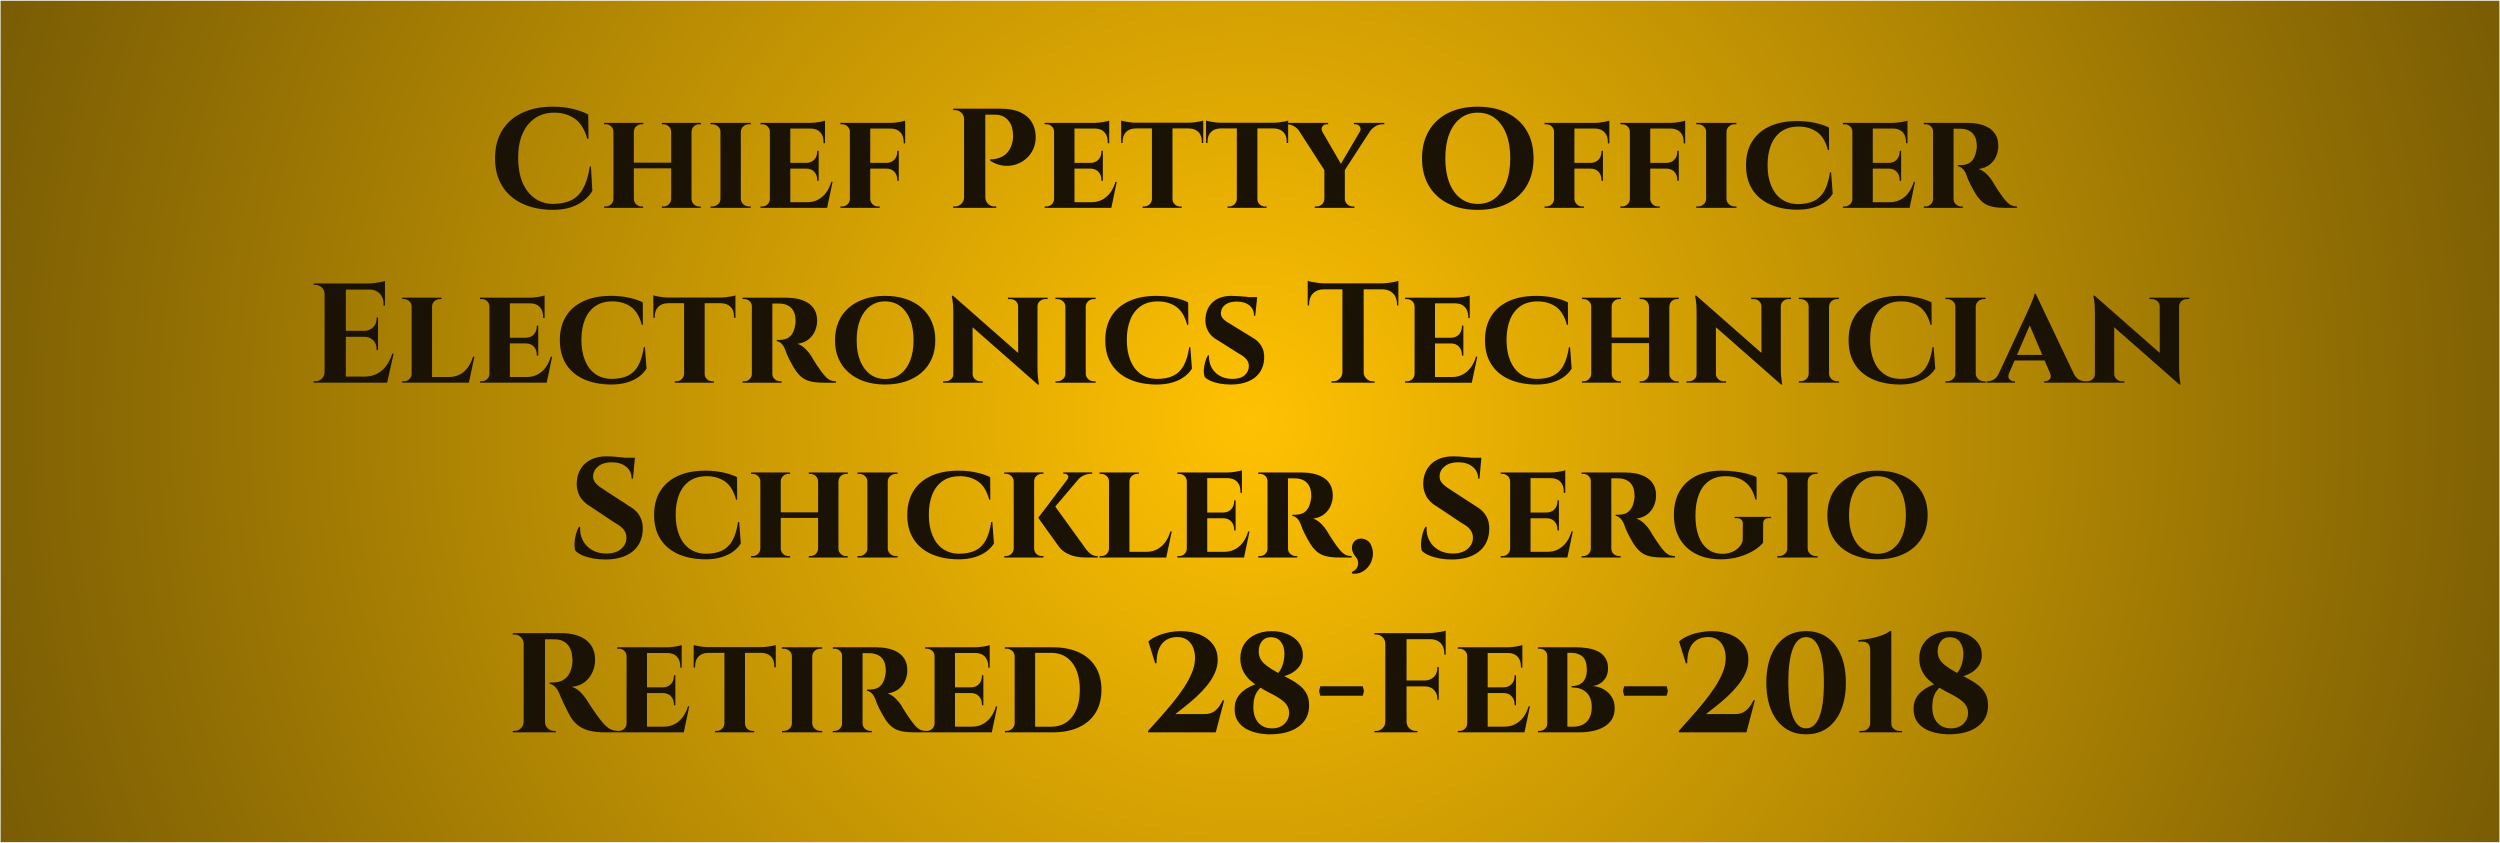
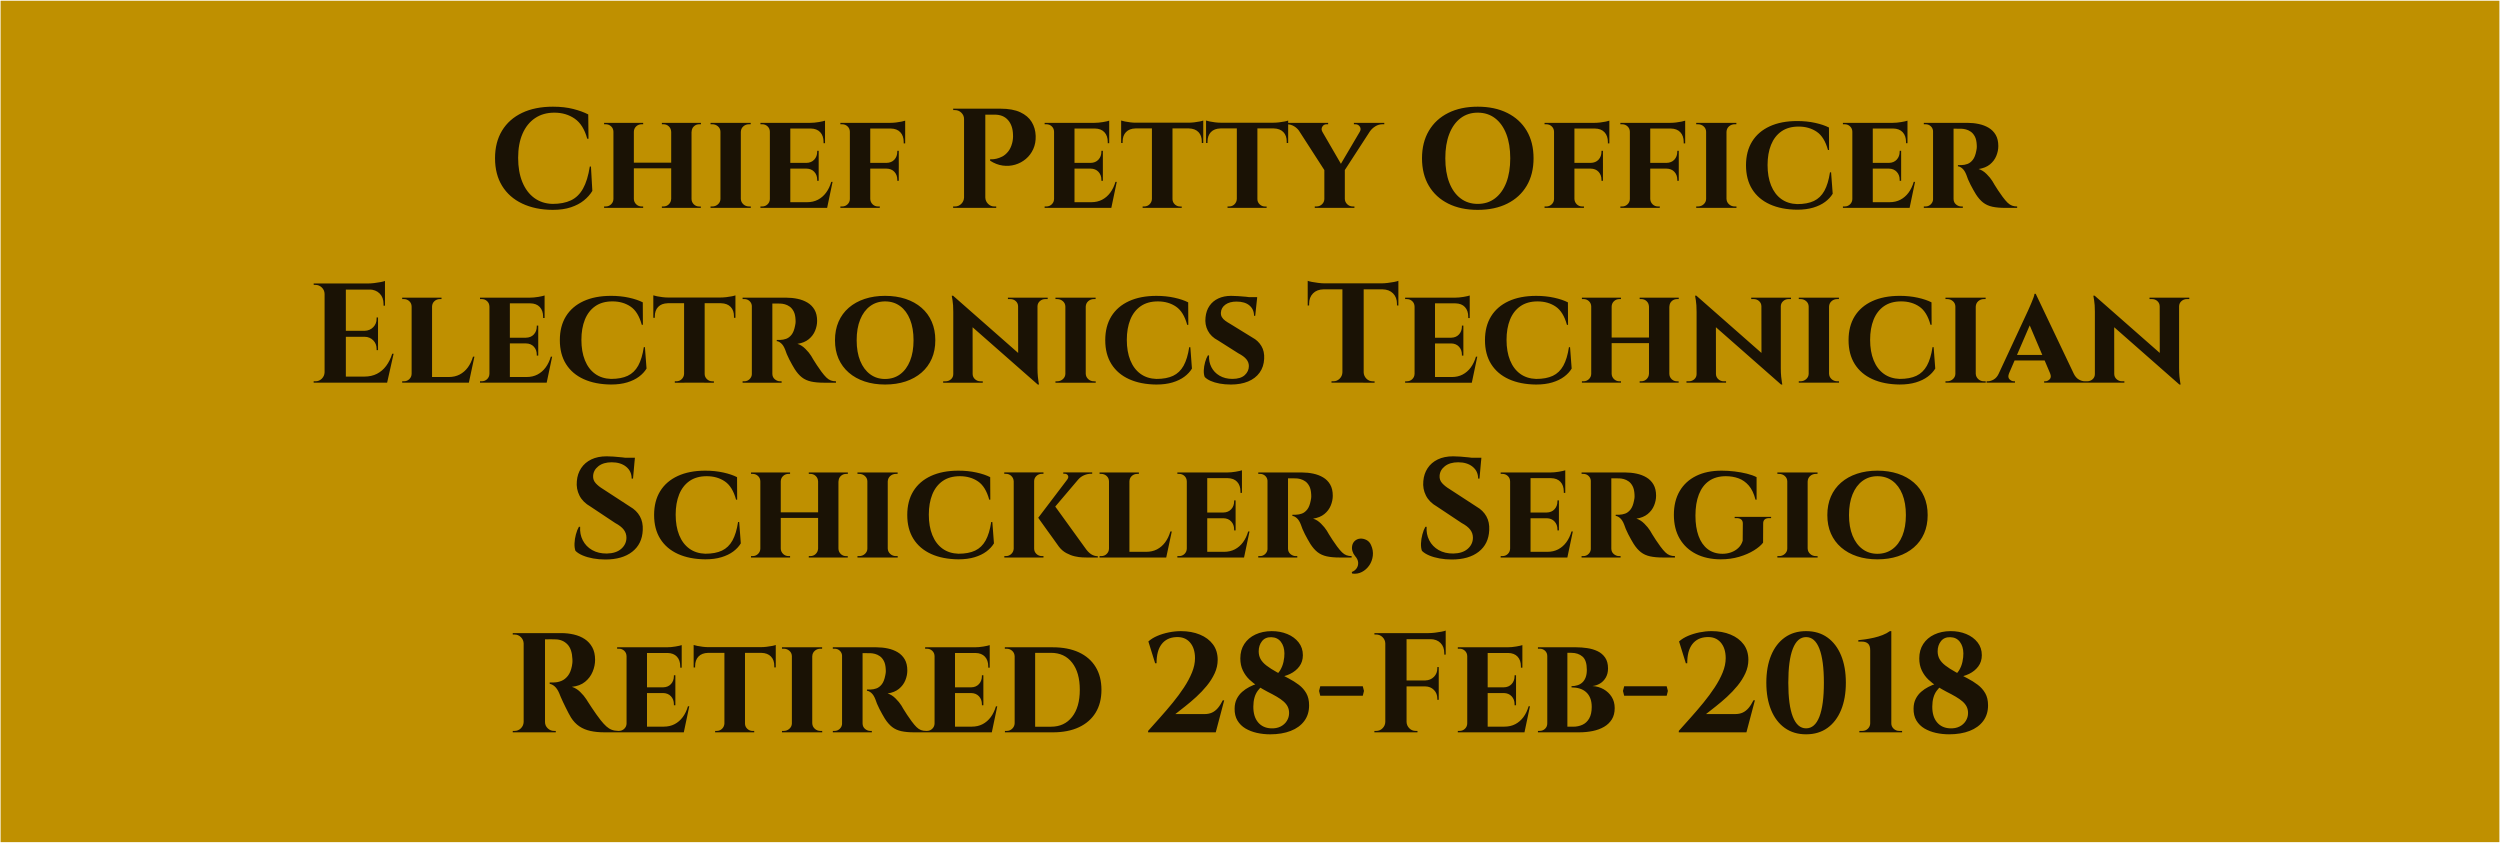
<svg xmlns="http://www.w3.org/2000/svg" xmlns:xlink="http://www.w3.org/1999/xlink" fill="none" stroke-linecap="square" stroke-miterlimit="10" viewBox="0 0 264.567 89.197">
  <defs>
    <path id="a" d="M0 0h264.567v89.197H0z" />
  </defs>
  <clipPath id="b">
    <use xlink:href="#a" />
  </clipPath>
  <g clip-path="url(#b)">
    <use xlink:href="#a" />
-     <defs>
-       <radialGradient id="c" cx="11.199" cy="3.776" r="11.812" fx="11.199" fy="3.776" gradientTransform="scale(11.81162)" gradientUnits="userSpaceOnUse" spreadMethod="pad">
-         <stop offset="0" stop-color="#ffc102" />
-         <stop offset="1" stop-color="#795c04" />
-       </radialGradient>
-     </defs>
-     <path fill="url(#c)" fill-rule="evenodd" d="M.063.079h264.44v89.04H.064z" />
+     <path fill="#bf9000" fill-rule="evenodd" d="M.063.079h264.44v89.04H.064z" />
    <path fill="#1a1205" d="m62.538 17.62.148 2.583q-.335.554-.892 1.006t-1.376.727-1.947.274q-1.833-.015-3.208-.667-1.374-.652-2.125-1.87t-.75-2.938q0-1.68.738-2.903.739-1.223 2.112-1.882 1.372-.66 3.277-.66 1.201 0 2.149.242.947.243 1.588.578l.027 2.57h-.135q-.403-1.484-1.322-2.12-.92-.638-2.152-.638-1.192 0-2.05.582-.859.581-1.323 1.649-.464 1.067-.464 2.549t.446 2.566 1.262 1.682 1.93.628q1.156 0 1.95-.375.793-.375 1.28-1.246.488-.87.717-2.337ZM73.182 13v9H71.03v-9Zm-6.103 0v9h-2.162v-9Zm4.073 4.217v.595H66.94v-.595Zm-6.19 3.841V22H63.93v-.15h.171q.333 0 .571-.23.239-.232.245-.562Zm2.08 0h.037q.009.33.248.561t.576.231h.162V22h-1.022Zm0-7.116V13h1.023v.15h-.162q-.337 0-.576.223-.24.224-.248.569Zm-2.08 0h-.045q-.006-.345-.245-.569-.238-.223-.57-.223h-.172V13h1.032Zm6.103 7.116V22h-1.022v-.15h.162q.34 0 .575-.23.234-.232.247-.562Zm2.072 0h.045q.006.33.24.563.235.233.576.233h.17V22h-1.03Zm.01-7.116V13h1.03v.15h-.17q-.341 0-.575.223-.235.224-.24.569Zm-2.082 0h-.038q-.013-.345-.247-.569t-.575-.223h-.162V13h1.022ZM78.399 13v9h-2.156v-9Zm-2.11 8.058V22h-1.094v-.15h.183q.347 0 .603-.23.256-.232.262-.562Zm2.075 0h.038q.012.33.263.561.25.231.61.231h.176l.005.15h-1.092Zm0-7.116V13h1.083l-.006.15h-.167q-.36 0-.61.223-.25.224-.262.569Zm-2.076 0h-.045q-.006-.345-.262-.569t-.605-.223h-.181V13h1.093ZM83.636 13v9h-2.163v-9Zm3.506 8.398.353.602h-3.89v-.602Zm-.504-4.16v.605h-3.032v-.604ZM87.309 13v.602h-3.703V13Zm.8 6.245L87.532 22h-2.59l.465-.602q.65 0 1.152-.263.503-.263.861-.745.358-.483.55-1.145Zm-1.471-1.432v1.32h-.156v-.113q0-.501-.31-.834-.309-.334-.833-.343v-.03Zm0-1.855v1.31h-1.3v-.03q.525-.009.834-.346.31-.338.31-.839v-.095Zm.671-2.392v1.59h-.155v-.134q0-.652-.353-1.031-.353-.38-1.008-.39v-.035Zm0-.797v.372L85.736 13q.429 0 .913-.082.484-.083.66-.149m-5.796 8.29.067.941h-1.105v-.15h.183q.339 0 .574-.23.236-.232.241-.562Zm0-7.114h-.04q-.005-.345-.24-.57-.236-.225-.575-.225h-.183V13h1.105ZM92.096 13v9h-2.157v-9Zm3.02 4.239v.604h-3.05v-.604ZM95.792 13v.602h-3.727V13Zm-.678 4.813v1.32h-.156v-.113q0-.501-.306-.834-.306-.334-.846-.343v-.03Zm0-1.855v1.31h-1.308v-.03q.54-.009.846-.346.306-.338.306-.839v-.095Zm.678-2.401v1.617h-.156v-.143q0-.652-.357-1.036-.358-.384-1.021-.393v-.045Zm0-.788v.372L94.213 13q.288 0 .606-.037.318-.038.587-.093.27-.056.387-.1m-5.815 8.29.068.941h-1.11v-.15h.182q.339 0 .577-.23.238-.232.244-.562Zm0-7.114h-.039q-.006-.345-.244-.57t-.577-.225h-.183V13h1.11Zm2.088 7.113h.03q.015.33.248.561.234.231.582.231h.183l-.01.15h-1.101Zm12.011-9.558h1.798q1.288 0 2.096.377.809.377 1.207 1.025.397.648.425 1.475.027.772-.257 1.397-.283.625-.783 1.045t-1.134.608-1.319.093-1.328-.514v-.15l.187.001q.187.001.48-.062.292-.064.616-.229t.611-.512.437-.909q.054-.201.08-.444.025-.243.01-.456-.024-.962-.527-1.538-.502-.575-1.407-.575h-1.042l-.037-.158-.075-.316zm.195 0V22h-2.25V11.5Zm-2.205 9.405V22h-1.2v-.15h.195q.39 0 .668-.277.277-.278.292-.668Zm0-8.31h-.045q0-.39-.285-.668-.285-.277-.675-.277h-.18l-.015-.15h1.2Zm2.16 8.31h.045q.015.39.293.668.277.277.667.277h.195V22h-1.2ZM113.711 13v9h-2.163v-9Zm3.506 8.398.353.602h-3.89v-.602Zm-.504-4.16v.605h-3.032v-.604Zm.671-4.238v.602h-3.703V13Zm.8 6.245L117.607 22h-2.59l.465-.602q.65 0 1.152-.263.503-.263.861-.745.358-.483.55-1.145Zm-1.471-1.432v1.32h-.156v-.113q0-.501-.31-.834-.309-.334-.833-.343v-.03Zm0-1.855v1.31h-1.3v-.03q.525-.009.834-.346.31-.338.31-.839v-.095Zm.671-2.392v1.59h-.155v-.134q0-.652-.353-1.031-.353-.38-1.008-.39v-.035Zm0-.797v.372L115.811 13q.429 0 .913-.082.484-.083.66-.149m-5.796 8.29.067.941h-1.105v-.15h.183q.339 0 .574-.23.236-.232.241-.562Zm0-7.114h-.04q-.005-.345-.24-.57-.236-.225-.575-.225h-.183V13h1.105Zm12.493-.9V22h-2.177v-8.955Zm3.256-.06v.605h-8.69v-.605Zm0 .557v1.59h-.155v-.14q.009-.643-.353-1.015t-1.017-.387v-.048Zm0-.788v.381l-1.58-.15q.282 0 .61-.037.33-.038.6-.093.272-.056.37-.1m-5.403 8.304V22h-1.013v-.15h.162q.341 0 .574-.23.232-.232.247-.562Zm2.093 0h.054q-.003.33.238.563.242.233.583.233h.156V22h-1.031Zm-3.855-7.516v.048q-.654.015-1.012.387-.357.372-.357 1.015v.14h-.156v-1.59Zm-1.525-.788q.128.043.39.1.264.056.587.094.322.037.603.037l-1.58.15Zm14.419.291V22h-2.177v-8.955Zm3.256-.06v.605h-8.69v-.605Zm0 .557v1.59h-.155v-.14q.009-.643-.353-1.015t-1.017-.387v-.048Zm0-.788v.381l-1.58-.15q.282 0 .61-.037.33-.038.6-.093.272-.056.37-.1m-5.403 8.304V22h-1.013v-.15h.162q.341 0 .574-.23.232-.232.247-.562Zm2.093 0h.054q-.003.33.238.563.242.233.583.233h.156V22h-1.031Zm-3.855-7.516v.048q-.654.015-1.012.387-.357.372-.357 1.015v.14h-.156v-1.59Zm-1.525-.788q.128.043.39.1.264.056.587.094.322.037.603.037l-1.58.15Zm11.77.261 2.829 4.88-2 .225-3.291-5.105Zm2.917 4.906V22h-2.168v-4.052Zm2.129-4.906h1.1l-3.38 5.211-.71-.137Zm-.543.918q.165-.282.001-.533-.163-.25-.457-.25h-.171V13h3.217v.15h-.189q-.41 0-.76.219t-.56.519Zm-3.97-.006-2.431-.045q-.213-.318-.56-.525-.349-.207-.766-.207h-.18V13h4.555v.15h-.162q-.302 0-.454.253-.152.254-.002.524m.261 7.131V22h-1.058v-.15h.18q.341 0 .584-.23.243-.232.25-.562Zm2.087 0h.036q.015.33.258.561t.585.231h.171V22h-1.05Zm14.098-9.768q1.806 0 3.134.664 1.33.665 2.053 1.885.723 1.221.723 2.911 0 1.68-.723 2.906-.724 1.225-2.053 1.89t-3.134.664q-1.8 0-3.123-.664-1.325-.665-2.048-1.885-.724-1.221-.724-2.911 0-1.68.724-2.906.723-1.225 2.048-1.89 1.324-.664 3.123-.664m0 10.288q1.066 0 1.836-.59.77-.588 1.19-1.668.418-1.08.418-2.57t-.419-2.57q-.418-1.08-1.189-1.669-.77-.589-1.836-.589-1.05 0-1.82.59-.771.588-1.19 1.668t-.418 2.57.418 2.57 1.19 1.669q.77.589 1.82.589M166.616 13v9h-2.157v-9Zm3.02 4.239v.604h-3.05v-.604Zm.677-4.239v.602h-3.727V13Zm-.678 4.813v1.32h-.156v-.113q0-.501-.306-.834-.306-.334-.846-.343v-.03Zm0-1.855v1.31h-1.308v-.03q.54-.009.846-.346.306-.338.306-.839v-.095Zm.678-2.401v1.617h-.156v-.143q0-.652-.357-1.036-.358-.384-1.021-.393v-.045Zm0-.788v.372l-1.58-.141q.288 0 .606-.037.318-.038.587-.093.27-.056.387-.1m-5.815 8.29.068.941h-1.11v-.15h.182q.339 0 .577-.23.238-.232.244-.562Zm0-7.114h-.039q-.006-.345-.244-.57t-.577-.225h-.183V13h1.11Zm2.088 7.113h.03q.015.33.248.561.234.231.582.231h.183l-.01.15h-1.101ZM174.64 13v9h-2.157v-9Zm3.02 4.239v.604h-3.05v-.604Zm.677-4.239v.602h-3.727V13Zm-.678 4.813v1.32h-.156v-.113q0-.501-.306-.834-.306-.334-.846-.343v-.03Zm0-1.855v1.31h-1.308v-.03q.54-.009.846-.346.306-.338.306-.839v-.095Zm.678-2.401v1.617h-.156v-.143q0-.652-.357-1.036-.358-.384-1.021-.393v-.045Zm0-.788v.372l-1.58-.141q.288 0 .606-.037.318-.038.587-.093.27-.056.387-.1m-5.815 8.29.068.941h-1.11v-.15h.182q.339 0 .577-.23.238-.232.244-.562Zm0-7.114h-.039q-.006-.345-.244-.57t-.577-.225h-.183V13h1.11Zm2.088 7.113h.03q.015.33.248.561.234.231.582.231h.183l-.01.15h-1.101ZM182.709 13v9h-2.156v-9Zm-2.11 8.058V22h-1.094v-.15h.183q.347 0 .603-.23.256-.232.262-.562Zm2.075 0h.038q.012.33.263.561.25.231.61.231h.176l.005.15h-1.092Zm0-7.116V13h1.083l-.006.15h-.167q-.36 0-.61.223-.25.224-.262.569Zm-2.076 0h-.045q-.006-.345-.262-.569t-.605-.223h-.181V13h1.093Zm13.18 4.296.171 2.265q-.29.481-.801.862-.512.38-1.248.603-.735.224-1.711.224-1.67-.015-2.888-.567t-1.872-1.597-.655-2.537q0-1.47.646-2.516.645-1.045 1.863-1.606 1.218-.56 2.906-.56 1.02 0 1.902.194t1.462.493l.011 2.379h-.117q-.375-1.38-1.186-1.93t-1.924-.55q-1.084 0-1.815.508-.73.509-1.098 1.425t-.368 2.136q0 1.244.373 2.165.372.92 1.073 1.429.702.508 1.687.541 1.07 0 1.768-.33.698-.332 1.109-1.07.41-.74.595-1.96ZM198.19 13v9h-2.163v-9Zm3.506 8.398.353.602h-3.89v-.602Zm-.504-4.16v.605h-3.032v-.604Zm.671-4.238v.602h-3.703V13Zm.8 6.245L202.087 22h-2.59l.465-.602q.65 0 1.152-.263.503-.263.861-.745.358-.483.55-1.145Zm-1.471-1.432v1.32h-.156v-.113q0-.501-.31-.834-.309-.334-.833-.343v-.03Zm0-1.855v1.31h-1.3v-.03q.525-.009.834-.346.31-.338.31-.839v-.095Zm.671-2.392v1.59h-.155v-.134q0-.652-.353-1.031-.353-.38-1.008-.39v-.035Zm0-.797v.372L200.291 13q.429 0 .913-.082.484-.083.66-.149m-5.796 8.29.067.941h-1.105v-.15h.183q.339 0 .574-.23.236-.232.241-.562Zm0-7.114h-.04q-.005-.345-.24-.57-.236-.225-.575-.225h-.183V13h1.105ZM206.595 13h1.607q.624 0 1.209.124t1.05.403.74.751q.274.473.274 1.18 0 .52-.213 1.042-.214.522-.673.898-.46.377-1.199.489.446.132.843.529.397.396.61.741.063.11.217.372t.384.604.485.695q.297.4.527.623t.47.311.544.088V22h-1.257q-.807 0-1.371-.123-.565-.124-.972-.44-.407-.317-.766-.875-.124-.203-.277-.474t-.3-.558-.26-.557-.168-.457q-.182-.472-.435-.689-.254-.216-.461-.225v-.132l.112.003q.104.003.27-.003.31-.006.62-.118.311-.111.565-.431t.373-.95q.023-.093.044-.254t.006-.374q-.024-.556-.198-.89-.175-.335-.428-.512-.254-.176-.513-.243-.26-.066-.455-.072-.295-.012-.524-.006t-.357 0q-.01-.006-.038-.16l-.056-.307zm.144 0v9h-2.171v-9Zm-2.126 8.058.061.942h-1.083v-.15h.182q.324 0 .56-.23.235-.232.24-.562Zm0-7.122h-.04q-.005-.345-.236-.566t-.555-.22h-.191V13h1.083Zm2.09 7.122h.036q.006.367.264.58t.554.212h.159l.006.15h-1.08ZM36.6 30v10.5h-2.25V30Zm3.958 9.853.364.647h-4.368v-.647Zm-.554-4.844v.632h-3.45v-.632ZM40.74 30v.647h-4.186V30Zm.915 7.433-.688 3.067h-2.945l.54-.647q.75 0 1.325-.293t.981-.839.64-1.288Zm-1.65-1.822v1.445h-.15v-.134q0-.545-.361-.909-.36-.363-.906-.372v-.03Zm0-2.017v1.445h-1.417v-.03q.546-.015.91-.383.365-.368.356-.913v-.12Zm.735-2.992v1.747h-.15v-.18q0-.687-.41-1.105t-1.112-.432v-.03Zm0-.872v.435L38.91 30q.33 0 .698-.045t.682-.105.45-.12m-6.346 9.675V40.5h-1.2v-.15h.195q.39 0 .668-.277.277-.278.292-.668Zm0-8.31h-.045q-.009-.39-.291-.668-.282-.277-.669-.277H33.2l-.006-.15h1.2Zm11.329.405v9h-2.162v-9Zm3.498 8.398.361.602h-3.889v-.602Zm.985-2.153-.588 2.755h-2.59l.465-.602q.65 0 1.153-.263t.86-.745.55-1.145ZM43.6 39.558l.068.942h-1.105v-.15h.183q.338 0 .574-.23.235-.232.24-.562Zm2.087-7.116V31.5h1.037v.15h-.17q-.342 0-.582.223-.24.224-.249.569Zm-2.087 0h-.04q-.005-.345-.246-.569-.242-.223-.58-.223h-.171v-.15H43.6Zm10.358-.942v9h-2.162v-9Zm3.507 8.398.352.602h-3.889v-.602Zm-.505-4.16v.605h-3.032v-.604Zm.672-4.238v.602h-3.704V31.5Zm.8 6.245-.579 2.755h-2.59l.465-.602q.65 0 1.153-.263t.86-.745.55-1.145Zm-1.472-1.432v1.32h-.156v-.113q0-.501-.31-.834-.308-.334-.833-.343v-.03Zm0-1.855v1.31h-1.299v-.03q.525-.009.834-.346.31-.338.31-.839v-.095Zm.672-2.392v1.59h-.156v-.134q0-.652-.353-1.031-.352-.38-1.007-.39v-.035Zm0-.797v.372l-1.573-.141q.428 0 .912-.082.484-.083.66-.149m-5.797 8.29.068.941h-1.105v-.15h.183q.338 0 .574-.23.235-.232.24-.562Zm0-7.114h-.04q-.005-.345-.24-.57-.236-.225-.574-.225h-.183v-.15h1.105Zm16.415 4.293.172 2.265q-.29.481-.802.862-.511.38-1.247.603-.736.224-1.712.224-1.67-.015-2.887-.567T59.9 38.528t-.654-2.537q0-1.47.645-2.516.646-1.045 1.863-1.606 1.218-.56 2.906-.56 1.021 0 1.902.194.882.194 1.462.493l.012 2.379h-.117q-.376-1.38-1.187-1.93-.81-.55-1.923-.55-1.085 0-1.815.508-.73.509-1.099 1.425-.367.916-.367 2.136 0 1.244.372 2.165.372.92 1.074 1.429.701.508 1.686.541 1.07 0 1.768-.33.699-.332 1.11-1.07.41-.74.594-1.96Zm6.323-5.193V40.5h-2.177v-8.955Zm3.257-.06v.605h-8.69v-.605Zm0 .557v1.59h-.156v-.14q.01-.643-.353-1.015-.362-.372-1.016-.387v-.048Zm0-.788v.381l-1.58-.15q.282 0 .61-.038.329-.037.6-.092.271-.056.37-.1m-5.404 8.304v.942h-1.013v-.15h.163q.34 0 .573-.23.232-.232.247-.562Zm2.093 0h.054q-.003.33.239.563.241.233.582.233h.157v.146h-1.032Zm-3.854-7.516v.048q-.655.015-1.012.387t-.357 1.015v.14h-.156v-1.59Zm-1.525-.788q.128.043.39.1.263.056.586.093.323.038.603.038l-1.58.15Zm12.453.246H83.2q.623 0 1.208.124.586.124 1.051.403.466.278.74.751t.274 1.18q0 .52-.214 1.042-.213.522-.673.898-.46.377-1.198.489.446.132.843.529.396.396.609.741l.218.372q.154.262.384.604t.484.695q.297.4.528.623.23.223.47.311t.544.088v.15H87.21q-.806 0-1.37-.123-.565-.124-.973-.44-.407-.317-.765-.875-.124-.203-.278-.474t-.3-.558-.26-.557-.168-.457q-.182-.472-.435-.689t-.46-.225v-.132l.112.003q.103.003.269-.003.31-.006.621-.118.31-.111.565-.431.253-.32.372-.95.024-.093.045-.254t.006-.374q-.025-.556-.199-.89-.174-.335-.428-.512-.253-.176-.513-.243-.26-.066-.455-.072-.295-.012-.524-.006t-.357 0q-.009-.006-.037-.16l-.057-.307zm.143 0v9h-2.17v-9Zm-2.126 8.058.062.942h-1.084v-.15h.182q.324 0 .56-.23.235-.232.241-.562Zm0-7.122h-.039q-.006-.345-.237-.566t-.554-.22h-.192v-.15h1.084Zm2.09 7.122h.036q.006.367.264.58.259.212.555.212h.159l.005.15h-1.08Zm11.966-8.25q1.195 0 2.173.324.977.324 1.683.936.707.611 1.083 1.479.377.867.377 1.962 0 1.087-.377 1.949-.376.863-1.083 1.474-.706.612-1.683.936t-2.173.324q-1.187 0-2.161-.324t-1.68-.936-1.084-1.474-.376-1.949q0-1.095.376-1.962.377-.868 1.083-1.48.707-.611 1.68-.935.975-.324 2.162-.324m0 8.797q.918 0 1.595-.499t1.047-1.418.37-2.179q0-1.275-.37-2.196-.37-.92-1.047-1.42-.677-.498-1.595-.498-.904 0-1.58.499-.678.499-1.053 1.42t-.374 2.195q0 1.26.374 2.18.375.918 1.052 1.417.677.5 1.58.5m7.197-8.812 8.801 7.74.16 1.659-8.802-7.739Zm.066 8.295v.912h-1.116v-.15h.246q.345 0 .585-.216t.24-.546Zm2.005 0q.01.33.254.546.245.216.571.216h.246v.15h-1.107v-.912Zm-2.071-8.295 2.065 2.252.006 6.955h-2.05v-7.505q0-.765-.081-1.233l-.081-.469Zm8.933.207v7.445q0 .516.04.913.038.397.08.615l.042.219h-.135l-2.071-2.389-.01-6.803Zm-.036.912V31.5h1.116v.15h-.255q-.33 0-.573.216t-.252.546Zm-2.017 0q-.006-.33-.244-.546-.237-.216-.578-.216h-.255v-.15h1.116v.912Zm7.159-.912v9h-2.156v-9Zm-2.111 8.058v.942h-1.093v-.15h.183q.347 0 .603-.23.256-.232.262-.562Zm2.075 0h.038q.013.33.263.561t.61.231h.176l.006.15h-1.093Zm0-7.116V31.5h1.084l-.006.15h-.168q-.359 0-.609.223-.25.224-.263.569Zm-2.075 0h-.045q-.006-.345-.262-.569t-.606-.223h-.18v-.15h1.093Zm13.179 4.296.172 2.265q-.29.481-.802.862-.511.38-1.247.603-.736.224-1.712.224-1.67-.015-2.887-.567t-1.873-1.597-.654-2.537q0-1.47.645-2.516.646-1.045 1.863-1.606 1.218-.56 2.906-.56 1.021 0 1.902.194.882.194 1.462.493l.012 2.379h-.117q-.376-1.38-1.187-1.93-.81-.55-1.923-.55-1.085 0-1.815.508-.73.509-1.099 1.425-.367.916-.367 2.136 0 1.244.372 2.165.372.92 1.074 1.429.701.508 1.686.541 1.07 0 1.768-.33.699-.332 1.11-1.07.41-.74.594-1.96Zm4.311-5.43q.302 0 .726.026t.848.067.747.095.43.097l-.194 1.822h-.126q0-.679-.483-1.09-.484-.412-1.378-.412-.723 0-1.169.321-.446.322-.476.84-.019.277.107.489.125.211.357.379.232.167.512.326l2.365 1.457q.591.312.938.882t.299 1.37q-.04.841-.482 1.456-.442.614-1.218.936t-1.82.323q-.645 0-1.197-.103-.553-.102-.952-.282t-.62-.411q-.117-.292-.1-.72.02-.427.14-.855t.293-.713h.125q-.042.675.245 1.241t.86.905 1.368.342q.876-.003 1.308-.404.432-.402.432-.955 0-.396-.264-.72-.264-.325-.858-.634l-2.135-1.354q-.748-.387-1.085-1.036-.336-.65-.245-1.413.072-.715.425-1.224.353-.508.938-.778.586-.27 1.34-.27m2.763.135-.021.261h-1.602v-.26Zm11.27-1.398V40.5h-2.25V30.045Zm3.673-.06v.632h-9.596v-.632Zm0 .587v1.762l-.15-.015v-.164q0-.694-.413-1.108-.412-.415-1.11-.43v-.045Zm0-.857v.435l-1.83-.165q.33 0 .698-.045t.682-.105.45-.12m-5.878 9.69V40.5h-1.2v-.15h.195q.39 0 .668-.277.277-.278.292-.668Zm2.16 0h.045q.015.39.293.668.277.277.667.277h.195v.15h-1.2Zm-4.205-8.833v.045q-.703.015-1.113.43-.41.414-.41 1.108v.164l-.15.015v-1.762Zm-1.673-.857q.15.06.458.12.307.06.682.105t.69.045l-1.83.165Zm13.472 1.785v9H149.7v-9Zm3.507 8.398.352.602h-3.889V39.9Zm-.505-4.16v.605h-3.032v-.604Zm.672-4.238v.602h-3.704V31.5Zm.8 6.245-.579 2.755h-2.59l.465-.602q.65 0 1.153-.263t.86-.745.55-1.145Zm-1.472-1.432v1.32h-.156v-.113q0-.501-.31-.834-.308-.334-.833-.343v-.03Zm0-1.855v1.31h-1.299v-.03q.525-.009.834-.346.31-.338.31-.839v-.095Zm.672-2.392v1.59h-.156v-.134q0-.652-.353-1.031-.352-.38-1.007-.39v-.035Zm0-.797v.372l-1.573-.141q.428 0 .912-.082.484-.083.66-.149m-5.797 8.29.068.941h-1.105v-.15h.183q.338 0 .574-.23.235-.232.24-.562Zm0-7.114h-.04q-.005-.345-.24-.57-.236-.225-.574-.225h-.183v-.15h1.105Zm16.415 4.293.172 2.265q-.29.481-.802.862-.511.38-1.247.603-.736.224-1.712.224-1.67-.015-2.887-.567t-1.873-1.597-.654-2.537q0-1.47.645-2.516.646-1.045 1.863-1.606 1.218-.56 2.906-.56 1.021 0 1.902.194.882.194 1.462.493l.012 2.379h-.117q-.376-1.38-1.187-1.93-.81-.55-1.923-.55-1.085 0-1.815.508-.73.509-1.099 1.425-.367.916-.367 2.136 0 1.244.372 2.165.372.92 1.074 1.429.701.508 1.686.541 1.07 0 1.768-.33.699-.332 1.11-1.07.41-.74.594-1.96Zm10.507-5.24v9h-2.153v-9Zm-6.104 0v9h-2.162v-9Zm4.073 4.217v.595h-4.21v-.595Zm-6.19 3.841v.942h-1.031v-.15h.17q.333 0 .572-.23.238-.232.244-.562Zm2.081 0h.036q.01.33.248.561.24.231.577.231h.161v.15h-1.022Zm0-7.116V31.5h1.022v.15h-.161q-.338 0-.577.223-.239.224-.248.569Zm-2.08 0h-.046q-.006-.345-.244-.569-.239-.223-.571-.223h-.171v-.15h1.031Zm6.103 7.116v.942h-1.023v-.15h.162q.341 0 .575-.23.235-.232.247-.562Zm2.072 0h.045q.006.33.24.563t.575.233h.171v.146h-1.031Zm.009-7.116V31.5h1.031v.15h-.171q-.34 0-.575.223-.234.224-.24.569Zm-2.081 0h-.039q-.012-.345-.247-.569t-.575-.223h-.162v-.15h1.023Zm4.98-1.149 8.801 7.74.16 1.659-8.802-7.739Zm.066 8.295v.912h-1.116v-.15h.246q.345 0 .585-.216t.24-.546Zm2.005 0q.01.33.254.546.245.216.571.216h.246v.15h-1.107v-.912Zm-2.071-8.295 2.065 2.252.006 6.955h-2.05v-7.505q0-.765-.081-1.233l-.081-.469Zm8.933.207v7.445q0 .516.04.913.038.397.08.615l.042.219h-.135l-2.071-2.389-.01-6.803Zm-.036.912V31.5h1.116v.15h-.255q-.33 0-.573.216t-.252.546Zm-2.017 0q-.006-.33-.244-.546-.237-.216-.578-.216h-.255v-.15h1.116v.912Zm7.159-.912v9h-2.156v-9Zm-2.111 8.058v.942h-1.093v-.15h.183q.347 0 .603-.23.256-.232.262-.562Zm2.075 0h.038q.013.33.263.561t.61.231h.176l.006.15h-1.093Zm0-7.116V31.5h1.084l-.006.15h-.168q-.359 0-.609.223-.25.224-.263.569Zm-2.075 0h-.045q-.006-.345-.262-.569t-.606-.223h-.18v-.15h1.093Zm13.179 4.296.172 2.265q-.29.481-.802.862-.511.38-1.247.603-.736.224-1.712.224-1.67-.015-2.887-.567t-1.873-1.597-.654-2.537q0-1.47.645-2.516.646-1.045 1.863-1.606 1.218-.56 2.906-.56 1.021 0 1.902.194.882.194 1.462.493l.012 2.379h-.117q-.376-1.38-1.187-1.93-.81-.55-1.923-.55-1.085 0-1.815.508-.73.509-1.099 1.425-.367.916-.367 2.136 0 1.244.372 2.165.372.92 1.074 1.429.701.508 1.686.541 1.07 0 1.768-.33.699-.332 1.11-1.07.41-.74.594-1.96Zm4.457-5.238v9h-2.156v-9Zm-2.111 8.058v.942h-1.093v-.15h.183q.347 0 .603-.23.256-.232.262-.562Zm2.075 0h.038q.013.33.263.561t.61.231h.176l.006.15h-1.093Zm0-7.116V31.5h1.084l-.006.15h-.168q-.359 0-.609.223-.25.224-.263.569Zm-2.075 0h-.045q-.006-.345-.262-.569t-.606-.223h-.18v-.15h1.093Zm8.457-1.352 4.443 9.33h-2.533l-2.794-6.575Zm-2.823 8.424q-.165.405.045.62.21.216.468.216h.114v.15h-3.001v-.15h.12q.305 0 .635-.19t.543-.646Zm2.823-8.424.032 1.8-3.262 7.565h-1.11l3.51-7.547q.037-.091.142-.321t.227-.52q.121-.29.22-.556.098-.265.115-.421Zm1.305 6.47v.587h-3.83v-.586Zm.219 1.954h2.487q.216.456.546.646t.63.19h.12v.15h-4.413v-.15h.12q.255 0 .465-.216.21-.215.045-.62m4.716-8.22 8.801 7.738.16 1.66-8.802-7.739Zm.066 8.294v.912h-1.116v-.15h.246q.345 0 .585-.216t.24-.546Zm2.005 0q.01.33.254.546.245.216.571.216h.246v.15h-1.107v-.912Zm-2.071-8.295 2.065 2.252.006 6.955h-2.05v-7.505q0-.765-.081-1.233l-.081-.469Zm8.933.207v7.445q0 .516.04.913.038.397.08.615l.042.219h-.135l-2.071-2.389-.01-6.803Zm-.036.912V31.5h1.116v.15h-.255q-.33 0-.573.216t-.252.546Zm-2.017 0q-.006-.33-.244-.546-.237-.216-.578-.216h-.255v-.15h1.116v.912ZM64.204 48.29q.295 0 .74.03.447.03.914.083.467.052.826.105.359.052.488.112l-.182 2.03h-.144q0-.784-.582-1.256-.581-.472-1.532-.472-.88 0-1.408.417-.528.418-.556 1.026-.027.44.274.772.3.332.773.617l2.864 1.865q.686.392 1.037 1.018t.304 1.467q-.063 1.464-1.112 2.285t-2.85.821q-.669 0-1.288-.111-.62-.112-1.105-.318-.484-.205-.766-.487-.118-.322-.1-.791t.147-.95.315-.8h.135q-.057.775.277 1.427t.992 1.03 1.556.368q.98-.018 1.526-.5.547-.483.547-1.182 0-.463-.282-.838t-.913-.712l-2.616-1.741q-.805-.457-1.162-1.164-.358-.707-.276-1.525.064-.776.455-1.37.39-.594 1.074-.925t1.63-.331m2.986.15-.027.315h-1.769v-.315Zm11.035 6.798.172 2.265q-.29.481-.802.862-.511.38-1.247.603-.736.224-1.712.224-1.67-.015-2.887-.567t-1.873-1.597-.654-2.537q0-1.47.645-2.516.646-1.045 1.863-1.606 1.218-.56 2.906-.56 1.021 0 1.902.194.882.194 1.462.493l.012 2.379h-.117q-.376-1.38-1.187-1.93-.81-.55-1.923-.55-1.085 0-1.815.508-.73.509-1.099 1.425-.367.916-.367 2.136 0 1.244.372 2.165.372.92 1.074 1.429.701.508 1.686.541 1.07 0 1.768-.33.699-.332 1.11-1.07.41-.74.594-1.96ZM88.73 50v9h-2.153v-9Zm-6.104 0v9h-2.162v-9Zm4.073 4.217v.595h-4.21v-.595Zm-6.19 3.841V59h-1.031v-.15h.17q.333 0 .572-.23.238-.232.244-.562Zm2.081 0h.036q.01.33.248.561.24.231.577.231h.161V59H82.59Zm0-7.116V50h1.022v.15h-.161q-.338 0-.577.223-.239.224-.248.569Zm-2.08 0h-.046q-.006-.345-.244-.569-.239-.223-.571-.223h-.171V50h1.031Zm6.103 7.116V59H85.59v-.15h.162q.341 0 .575-.23.235-.232.247-.562Zm2.072 0h.045q.006.33.24.563t.575.233h.171V59h-1.031Zm.009-7.116V50h1.031v.15h-.171q-.34 0-.575.223-.234.224-.24.569Zm-2.081 0h-.039q-.012-.345-.247-.569t-.575-.223h-.162V50h1.023ZM93.947 50v9H91.79v-9Zm-2.111 8.058V59h-1.093v-.15h.183q.347 0 .603-.23.256-.232.262-.562Zm2.075 0h.038q.013.33.263.561t.61.231h.176l.006.15H93.91Zm0-7.116V50h1.084l-.006.15h-.168q-.359 0-.609.223-.25.224-.263.569Zm-2.075 0h-.045q-.006-.345-.262-.569t-.606-.223h-.18V50h1.093Zm13.179 4.296.172 2.265q-.29.481-.802.862-.511.38-1.247.603-.736.224-1.712.224-1.67-.015-2.887-.567t-1.873-1.597-.654-2.537q0-1.47.645-2.516.646-1.045 1.863-1.606 1.218-.56 2.906-.56 1.021 0 1.902.194.882.194 1.462.493l.012 2.379h-.117q-.376-1.38-1.187-1.93-.81-.55-1.923-.55-1.085 0-1.815.508-.73.509-1.099 1.425-.367.916-.367 2.136 0 1.244.372 2.165.372.92 1.074 1.429.701.508 1.686.541 1.07 0 1.768-.33.699-.332 1.11-1.07.41-.74.594-1.96Zm6.464-1.9 3.36 4.651q.291.428.608.646t.733.232V59h-1.156q-.153 0-.497-.013-.345-.014-.789-.114-.444-.101-.892-.342-.449-.24-.792-.687-.073-.1-.255-.358-.183-.258-.43-.602l-.507-.701q-.259-.358-.483-.675l-.365-.51q-.14-.195-.14-.204Zm3.177-3.242-3.913 4.607-.869.091 3.565-4.698Zm.929-.105v.14h-.06q-.435 0-.806.164t-.618.455l-1.147-.024q.165-.22.061-.407-.103-.187-.361-.187h-.129v-.141h3Zm-6.145 0V59h-2.162v-9.01Zm-2.132 8.067V59h-1.022v-.15h.162q.337 0 .576-.23.24-.232.254-.562Zm2.087 0h.045q0 .33.24.561.239.231.59.231h.157V59h-1.032Zm0-7.116v-.951h1.032v.15h-.162q-.342 0-.585.23t-.242.57Zm-2.087 0h-.03q-.015-.345-.254-.573t-.576-.228h-.171v-.15h1.031ZM119.523 50v9h-2.162v-9Zm3.498 8.398.361.602h-3.889v-.602Zm.985-2.153L123.418 59h-2.59l.465-.602q.65 0 1.153-.263t.86-.745.55-1.145Zm-6.606 1.813.068.942h-1.105v-.15h.183q.338 0 .574-.23.235-.232.24-.562Zm2.087-7.116V50h1.037v.15h-.17q-.342 0-.582.223-.24.224-.249.569Zm-2.087 0h-.04q-.005-.345-.246-.569-.242-.223-.58-.223h-.171V50h1.037ZM127.758 50v9h-2.162v-9Zm3.507 8.398.352.602h-3.889v-.602Zm-.505-4.16v.605h-3.032v-.604Zm.672-4.238v.602h-3.704V50Zm.8 6.245L131.653 59h-2.59l.465-.602q.65 0 1.153-.263t.86-.745.55-1.145Zm-1.472-1.432v1.32h-.156v-.113q0-.501-.31-.834-.308-.334-.833-.343v-.03Zm0-1.855v1.31h-1.299v-.03q.525-.009.834-.346.31-.338.31-.839v-.095Zm.672-2.392v1.59h-.156v-.134q0-.652-.353-1.031-.352-.38-1.007-.39v-.035Zm0-.797v.372L129.859 50q.428 0 .912-.082.484-.083.66-.149m-5.797 8.29.068.941h-1.105v-.15h.183q.338 0 .574-.23.235-.232.24-.562Zm0-7.114h-.04q-.005-.345-.24-.57-.236-.225-.574-.225h-.183V50h1.105ZM136.163 50h1.607q.623 0 1.208.124.586.124 1.051.403.466.278.74.751t.274 1.18q0 .52-.214 1.042-.213.522-.673.898-.46.377-1.198.489.446.132.843.529.396.396.609.741l.218.372q.154.262.384.604t.484.695q.297.4.528.623.23.223.47.311t.544.088V59h-1.258q-.806 0-1.37-.123-.565-.124-.973-.44-.407-.317-.765-.875-.124-.203-.278-.474t-.3-.558-.26-.557-.168-.457q-.182-.472-.435-.689t-.46-.225v-.132l.112.003q.103.003.269-.003.31-.006.621-.118.31-.111.565-.431.253-.32.372-.95.024-.093.045-.254t.006-.374q-.025-.556-.199-.89-.174-.335-.428-.512-.253-.176-.513-.243-.26-.066-.455-.072-.295-.012-.524-.006t-.357 0q-.009-.006-.037-.16l-.057-.307zm.143 0v9h-2.17v-9Zm-2.126 8.058.062.942h-1.084v-.15h.182q.324 0 .56-.23.235-.232.241-.562Zm0-7.122h-.039q-.006-.345-.237-.566t-.554-.22h-.192V50h1.084Zm2.09 7.122h.036q.006.367.264.58.259.212.555.212h.159l.005.15h-1.08Zm7.086-.798q.25-.237.594-.26.343-.021.667.15t.48.542q.253.566.183 1.13-.069.565-.378 1.016-.309.45-.78.694t-1.023.167l-.048-.165q.34-.132.521-.4.18-.27.156-.61-.025-.34-.319-.671-.199-.239-.284-.527t-.028-.578.259-.488m10.428-8.97q.295 0 .74.03.447.03.914.083.467.052.826.105.359.052.488.112l-.182 2.03h-.144q0-.784-.582-1.256-.581-.472-1.532-.472-.88 0-1.408.417-.528.418-.556 1.026-.027.44.274.772.3.332.773.617l2.864 1.865q.686.392 1.037 1.018t.304 1.467q-.063 1.464-1.112 2.285t-2.85.821q-.669 0-1.288-.111-.62-.112-1.105-.318-.484-.205-.766-.487-.118-.322-.1-.791t.147-.95.315-.8h.135q-.057.775.277 1.427t.992 1.03 1.556.368q.98-.018 1.526-.5.547-.483.547-1.182 0-.463-.282-.838t-.913-.712l-2.616-1.741q-.805-.457-1.162-1.164-.358-.707-.276-1.525.064-.776.455-1.37.39-.594 1.074-.925t1.63-.331m2.986.15-.027.315h-1.769v-.315Zm5.203 1.56v9h-2.162v-9Zm3.507 8.398.352.602h-3.889v-.602Zm-.505-4.16v.605h-3.032v-.604Zm.672-4.238v.602h-3.704V50Zm.8 6.245L165.868 59h-2.59l.465-.602q.65 0 1.153-.263t.86-.745.55-1.145Zm-1.472-1.432v1.32h-.156v-.113q0-.501-.31-.834-.308-.334-.833-.343v-.03Zm0-1.855v1.31h-1.299v-.03q.525-.009.834-.346.31-.338.31-.839v-.095Zm.672-2.392v1.59h-.156v-.134q0-.652-.353-1.031-.352-.38-1.007-.39v-.035Zm0-.797v.372L164.074 50q.428 0 .912-.082.484-.083.66-.149m-5.797 8.29.068.941h-1.105v-.15h.183q.338 0 .574-.23.235-.232.24-.562Zm0-7.114h-.04q-.005-.345-.24-.57-.236-.225-.574-.225h-.183V50h1.105ZM170.378 50h1.607q.623 0 1.208.124.586.124 1.051.403.466.278.74.751t.274 1.18q0 .52-.214 1.042-.213.522-.673.898-.46.377-1.198.489.446.132.843.529.396.396.609.741l.218.372q.154.262.384.604t.484.695q.297.4.528.623.23.223.47.311t.544.088V59h-1.258q-.806 0-1.37-.123-.565-.124-.973-.44-.407-.317-.765-.875-.124-.203-.278-.474t-.3-.558-.26-.557-.168-.457q-.182-.472-.435-.689t-.46-.225v-.132l.112.003q.103.003.269-.003.31-.006.621-.118.31-.111.565-.431.253-.32.372-.95.024-.093.045-.254t.006-.374q-.025-.556-.199-.89-.174-.335-.428-.512-.253-.176-.513-.243-.26-.066-.455-.072-.295-.012-.524-.006t-.357 0q-.009-.006-.037-.16l-.057-.307zm.143 0v9h-2.17v-9Zm-2.126 8.058.062.942h-1.084v-.15h.182q.324 0 .56-.23.235-.232.241-.562Zm0-7.122h-.039q-.006-.345-.237-.566t-.554-.22h-.192V50h1.084Zm2.09 7.122h.036q.006.367.264.58.259.212.555.212h.159l.005.15h-1.08Zm11.694-8.25q.69 0 1.389.084.698.084 1.305.236.607.153 1.02.368l.002 2.379h-.117q-.246-.958-.714-1.496t-1.086-.761-1.34-.223q-1.05 0-1.766.495-.717.494-1.083 1.429-.366.934-.366 2.254 0 1.241.33 2.146.33.906.972 1.396t1.563.49q.476 0 .909-.153t.761-.46.465-.765l.015-1.803q.006-.295-.168-.445t-.486-.15h-.21v-.131h3.856v.131h-.192q-.665 0-.647.6l-.01 2q-.308.408-.967.818-.66.409-1.56.677-.901.268-1.966.268-1.494-.006-2.606-.572-1.111-.565-1.726-1.615t-.615-2.523q0-1.461.61-2.507.61-1.045 1.739-1.606 1.128-.56 2.69-.56m9.118.192v9h-2.156v-9Zm-2.111 8.058V59h-1.093v-.15h.183q.347 0 .603-.23.256-.232.262-.562Zm2.075 0h.038q.013.33.263.561t.61.231h.176l.006.15h-1.093Zm0-7.116V50h1.084l-.006.15h-.168q-.359 0-.609.223-.25.224-.263.569Zm-2.075 0h-.045q-.006-.345-.262-.569t-.606-.223h-.18V50h1.093Zm9.495-1.134q1.195 0 2.173.324.977.324 1.683.936.707.611 1.083 1.479.377.867.377 1.962 0 1.087-.377 1.949-.376.863-1.083 1.474-.706.612-1.683.936t-2.173.324q-1.187 0-2.161-.324t-1.68-.936-1.084-1.474-.376-1.949q0-1.095.376-1.962.377-.868 1.083-1.48.707-.611 1.68-.935.975-.324 2.162-.324m0 8.797q.918 0 1.595-.499t1.047-1.418.37-2.179q0-1.275-.37-2.196-.37-.92-1.047-1.42-.677-.498-1.595-.498-.904 0-1.58.499-.678.499-1.053 1.42t-.374 2.195q0 1.26.374 2.18.375.918 1.052 1.417.677.5 1.58.5M57.481 67h1.933q.675 0 1.318.15.643.149 1.146.48t.8.871.299 1.328q0 .629-.26 1.257t-.802 1.068q-.54.44-1.397.531.482.15.883.541.4.391.652.782l.17.27q.153.242.388.594.234.352.486.711.251.36.467.627.327.412.6.658t.57.36.688.122v.15h-1.463q-.817 0-1.48-.146-.661-.147-1.165-.486-.505-.34-.881-.925-.118-.187-.261-.463t-.298-.587-.293-.605-.242-.536-.152-.377q-.203-.475-.466-.717t-.55-.288v-.15l.174.003q.137.003.284-.003.409-.006.792-.166t.678-.535.424-1.032q.027-.138.048-.321.02-.184.006-.406-.043-1.075-.536-1.577-.493-.503-1.233-.52-.21-.013-.457-.01t-.447.003h-.273q0-.006-.037-.168l-.075-.325zm.195 0v10.5h-2.259V67Zm-2.214 9.405V77.5h-1.2v-.15h.195q.39 0 .668-.278.277-.277.292-.667Zm0-8.31h-.045q-.015-.39-.292-.667-.278-.278-.668-.278h-.195V67h1.2Zm2.17 8.31h.044q0 .39.285.667.285.278.675.278h.18v.15h-1.185ZM68.47 68.5v9h-2.163v-9Zm3.506 8.398.353.602h-3.89v-.602Zm-.504-4.16v.605H68.44v-.604Zm.671-4.238v.602H68.44V68.5Zm.8 6.245-.578 2.755h-2.59l.465-.602q.65 0 1.152-.263.503-.263.861-.745.358-.483.55-1.145Zm-1.471-1.432v1.32h-.156v-.113q0-.501-.31-.834-.309-.334-.833-.343v-.03Zm0-1.855v1.31h-1.3v-.03q.525-.009.834-.346.31-.338.31-.839v-.095Zm.671-2.392v1.59h-.155v-.134q0-.652-.353-1.031-.353-.38-1.008-.39v-.035Zm0-.797v.372L70.57 68.5q.429 0 .913-.082.484-.083.66-.149m-5.796 8.29.067.941H65.31v-.15h.183q.339 0 .574-.23.236-.232.241-.562Zm0-7.114h-.04q-.005-.345-.24-.57-.236-.225-.575-.225h-.183v-.15h1.105Zm12.493-.9V77.5h-2.177v-8.955Zm3.256-.06v.605h-8.69v-.605Zm0 .557v1.59h-.155v-.14q.009-.643-.353-1.015t-1.017-.387v-.048Zm0-.788v.381l-1.58-.15q.282 0 .61-.038.33-.037.6-.092.272-.056.37-.1m-5.403 8.304v.942H75.68v-.15h.162q.341 0 .574-.23.232-.232.247-.562Zm2.093 0h.054q-.003.33.238.563.242.233.583.233h.156v.146h-1.031Zm-3.855-7.516v.048q-.654.015-1.012.387-.357.372-.357 1.015v.14h-.156v-1.59Zm-1.525-.788q.128.043.39.1.264.056.587.093.322.038.603.038l-1.58.15Zm12.552.246v9h-2.156v-9Zm-2.11 8.058v.942h-1.094v-.15h.183q.347 0 .603-.23.256-.232.262-.562Zm2.075 0h.038q.012.33.263.561.25.231.61.231h.176l.005.15h-1.092Zm0-7.116V68.5h1.083l-.006.15h-.167q-.36 0-.61.223-.25.224-.262.569Zm-2.076 0h-.045q-.006-.345-.262-.569t-.605-.223h-.181v-.15h1.093Zm7.292-.942h1.607q.624 0 1.209.124t1.05.403.74.751q.274.473.274 1.18 0 .52-.213 1.042-.214.522-.673.898-.46.377-1.199.489.446.132.843.529.397.396.61.741.063.11.217.372t.384.604q.23.341.485.695.297.4.527.623t.47.311.544.088v.15h-1.257q-.807 0-1.371-.123-.565-.124-.972-.44-.407-.317-.766-.875-.124-.203-.277-.474t-.3-.558-.26-.557-.168-.457q-.182-.472-.435-.689-.254-.216-.461-.225v-.132l.112.003q.104.003.27-.003.31-.006.62-.118.311-.111.565-.431t.373-.95q.023-.093.044-.254t.006-.374q-.024-.556-.198-.89-.175-.335-.428-.512-.254-.176-.513-.243-.26-.066-.455-.072-.295-.012-.524-.006t-.357 0q-.01-.006-.038-.16l-.056-.307zm.144 0v9h-2.171v-9Zm-2.126 8.058.061.942h-1.083v-.15h.182q.324 0 .56-.23.235-.232.24-.562Zm0-7.122h-.04q-.005-.345-.236-.566t-.555-.22h-.191v-.15h1.083Zm2.09 7.122h.036q.006.367.264.58t.554.212h.159l.006.15h-1.08Zm9.818-8.058v9h-2.163v-9Zm3.506 8.398.353.602h-3.89v-.602Zm-.504-4.16v.605h-3.032v-.604Zm.671-4.238v.602h-3.703V68.5Zm.8 6.245-.578 2.755h-2.59l.465-.602q.65 0 1.152-.263.503-.263.861-.745.358-.483.55-1.145Zm-1.471-1.432v1.32h-.156v-.113q0-.501-.31-.834-.309-.334-.833-.343v-.03Zm0-1.855v1.31h-1.3v-.03q.525-.009.834-.346.31-.338.31-.839v-.095Zm.671-2.392v1.59h-.155v-.134q0-.652-.353-1.031-.353-.38-1.008-.39v-.035Zm0-.797v.372l-1.573-.141q.429 0 .913-.082.484-.083.66-.149m-5.796 8.29.067.941h-1.105v-.15h.183q.339 0 .574-.23.236-.232.241-.562Zm0-7.114h-.04q-.005-.345-.24-.57-.236-.225-.575-.225h-.183v-.15h1.105Zm12.469-.945q1.612 0 2.765.535 1.153.536 1.77 1.544t.617 2.421-.617 2.418-1.77 1.544-2.765.538h-3.332l-.03-.596h3.179q1.413 0 2.228-1.037.816-1.038.816-2.867 0-1.83-.811-2.871-.811-1.042-2.232-1.042h-3.321V68.5Zm-1.865 0v9h-2.168v-9Zm-2.129 8.034v.966h-1.07v-.15h.185q.35 0 .595-.243t.25-.573Zm-.01-7.086h-.03q-.014-.351-.262-.575-.247-.223-.598-.223h-.18v-.15h1.07Zm14.838.74-.717-2.305q.385-.348.95-.589.563-.24 1.214-.372t1.277-.132q1.127 0 2.01.365.884.364 1.385 1.038.5.673.5 1.63 0 .738-.319 1.43-.32.692-.832 1.318-.513.625-1.115 1.177-.603.552-1.185 1.008t-1.032.811h3.086q.45 0 .788-.152t.616-.473.533-.832h.15l-.896 3.39H121.5v-.15l1.275-1.428q.677-.757 1.329-1.553t1.186-1.606.854-1.595.32-1.512q0-1.07-.54-1.68-.542-.611-1.474-.554-.986.052-1.524.754-.537.702-.531 2.013Zm9.014-.51q0-.888.423-1.532.422-.645 1.171-.997.749-.353 1.707-.359.908-.006 1.66.303.754.31 1.207.884.452.574.452 1.357 0 .687-.373 1.19-.373.501-.978.793-.604.291-1.306.362l-.469-.088q.452-.212.71-.636.26-.425.366-.919.106-.493.097-.904-.01-.727-.37-1.205-.361-.478-1.017-.496-.638-.018-.987.423-.348.441-.348 1.073 0 .45.193.807.194.358.62.692.428.334 1.141.728.603.322 1.199.63.596.309 1.093.685.498.377.793.897t.295 1.281q0 .968-.512 1.655-.511.688-1.439 1.048t-2.173.36q-.716 0-1.395-.15-.679-.152-1.216-.47-.536-.32-.848-.84-.312-.523-.3-1.265.006-.587.228-1.026t.574-.746.76-.516.798-.335.674-.205l.579.012q-.69.293-1.158.924-.468.63-.474 1.678-.006 1.056.492 1.659.497.602 1.365.648.59.027 1.02-.188.43-.214.668-.596.24-.38.24-.836 0-.384-.149-.679-.148-.294-.441-.55t-.722-.506-.988-.53q-.464-.246-.962-.551-.499-.306-.931-.718-.433-.413-.701-.97-.268-.558-.268-1.277m8.46 2.948h4.5l.126.494-.126.509h-4.5l-.126-.509ZM148.852 67v10.5h-2.25V67Zm3.405 5.009v.632h-3.45v-.632Zm.736-5.009v.647h-4.186V67Zm-.736 5.611v1.445h-.15v-.134q0-.545-.36-.909-.36-.363-.907-.372v-.03Zm0-2.017v1.445h-1.417v-.03q.546-.015.911-.383t.356-.913v-.12Zm.736-2.992v1.67h-.15v-.161q0-.665-.395-1.064-.395-.4-1.069-.409v-.036Zm0-.872v.435l-1.83-.165q.33 0 .697-.045.368-.045.683-.105t.45-.12m-6.346 9.675V77.5h-1.2v-.15h.195q.39 0 .667-.278.278-.277.293-.667Zm0-8.31h-.045q-.01-.39-.292-.667-.282-.278-.668-.278h-.189l-.006-.15h1.2Zm2.16 8.31h.045q.015.39.292.667.278.278.668.278h.195v.15h-1.2Zm8.629-7.905v9h-2.163v-9Zm3.506 8.398.353.602h-3.89v-.602Zm-.504-4.16v.605h-3.032v-.604Zm.671-4.238v.602h-3.703V68.5Zm.8 6.245-.578 2.755h-2.59l.465-.602q.65 0 1.152-.263.503-.263.861-.745.358-.483.55-1.145Zm-1.471-1.432v1.32h-.156v-.113q0-.501-.31-.834-.309-.334-.833-.343v-.03Zm0-1.855v1.31h-1.3v-.03q.525-.009.834-.346.31-.338.31-.839v-.095Zm.671-2.392v1.59h-.155v-.134q0-.652-.353-1.031-.353-.38-1.008-.39v-.035Zm0-.797v.372l-1.573-.141q.429 0 .913-.082.484-.083.66-.149m-5.796 8.29.067.941h-1.105v-.15h.183q.339 0 .574-.23.236-.232.241-.562Zm0-7.114h-.04q-.005-.345-.24-.57-.236-.225-.575-.225h-.183v-.15h1.105Zm8.998-.945h2.477q.587 0 1.188.089.6.088 1.096.327.495.239.797.68.303.44.303 1.145 0 .56-.24.967-.24.409-.615.63t-.795.263q.653.038 1.184.34.53.3.851.806t.321 1.187q0 .708-.303 1.196-.303.487-.825.79t-1.203.442-1.436.138h-1.356l.003-.149q.003-.149.003-.298v-.149h.725q.536 0 .98-.204.445-.203.713-.668t.268-1.225q0-.538-.16-.93-.16-.393-.447-.643-.287-.251-.674-.37t-.857-.119v-.132q.341 0 .638-.096.296-.097.516-.302.22-.206.343-.537t.123-.791q0-1.01-.46-1.405-.459-.395-1.17-.395h-1.862q0-.015-.033-.16-.033-.144-.063-.286zm1.56 0v9h-2.128v-9Zm-2.083 8.058v.942h-1.034v-.15h.17q.354 0 .588-.23.234-.232.23-.562Zm0-7.116h-.045q.003-.351-.231-.572t-.588-.22h-.17v-.15h1.034Zm8.092 3.184h4.5l.126.494-.126.509h-4.5l-.126-.509Zm6.526-2.437-.717-2.306q.385-.348.95-.589.563-.24 1.214-.372t1.277-.132q1.127 0 2.01.365.884.364 1.385 1.038.5.673.5 1.63 0 .738-.319 1.43-.32.692-.832 1.318-.513.625-1.115 1.177-.603.552-1.185 1.008t-1.032.811h3.086q.45 0 .788-.152t.616-.473.533-.832h.15l-.896 3.39h-7.158v-.15l1.275-1.428q.677-.757 1.329-1.553t1.186-1.606.854-1.595.32-1.512q0-1.07-.54-1.68-.542-.611-1.474-.554-.986.052-1.524.754-.537.702-.531 2.013Zm12.727-3.399q1.323 0 2.26.674.938.673 1.443 1.896t.505 2.89q0 1.659-.505 2.886t-1.443 1.9-2.26.674q-1.314 0-2.256-.674-.942-.673-1.447-1.9t-.505-2.886q0-1.668.505-2.89t1.447-1.896 2.256-.674m0 .632q-.921 0-1.402 1.224t-.481 3.604.48 3.604q.482 1.224 1.403 1.224.927 0 1.405-1.224t.478-3.604-.478-3.604-1.405-1.224M201.292 77.5v-.15h-.315q-.33 0-.578-.232-.247-.233-.247-.563V66.79h-.15q-.335.246-.78.418-.444.173-.918.28-.473.106-.906.17-.432.065-.741.092v.15h.388q.408 0 .64.21t.232.707v7.723q0 .33-.24.57t-.585.24h-.315l-.015.15Zm1.818-7.823q0-.887.423-1.531.422-.645 1.171-.997.749-.353 1.707-.359.908-.006 1.66.303.754.31 1.207.884.452.574.452 1.357 0 .687-.373 1.19-.373.501-.978.793-.604.291-1.306.362l-.469-.088q.452-.212.71-.636.26-.425.366-.919.106-.493.097-.904-.01-.727-.37-1.205-.361-.478-1.017-.496-.638-.018-.987.423-.348.441-.348 1.073 0 .45.193.807.194.358.62.692.428.334 1.141.728.603.322 1.199.63.596.309 1.093.685.498.377.793.897t.295 1.281q0 .968-.512 1.655-.511.688-1.439 1.048t-2.173.36q-.716 0-1.395-.15-.679-.152-1.216-.47-.536-.32-.848-.84-.312-.523-.3-1.265.006-.587.228-1.026t.574-.746.76-.516.798-.335.674-.205l.579.012q-.69.293-1.158.924-.468.63-.474 1.678-.006 1.056.492 1.659.497.602 1.365.648.59.027 1.02-.188.43-.214.668-.596.24-.38.24-.836 0-.384-.149-.679-.148-.294-.441-.55t-.722-.506-.988-.53q-.464-.246-.962-.551-.499-.306-.931-.718-.433-.413-.701-.97-.268-.558-.268-1.277" aria-label="Chief Petty Officer / Electronics Technician / Schickler, Sergio / Retired 28-Feb-2018" />
  </g>
</svg>
